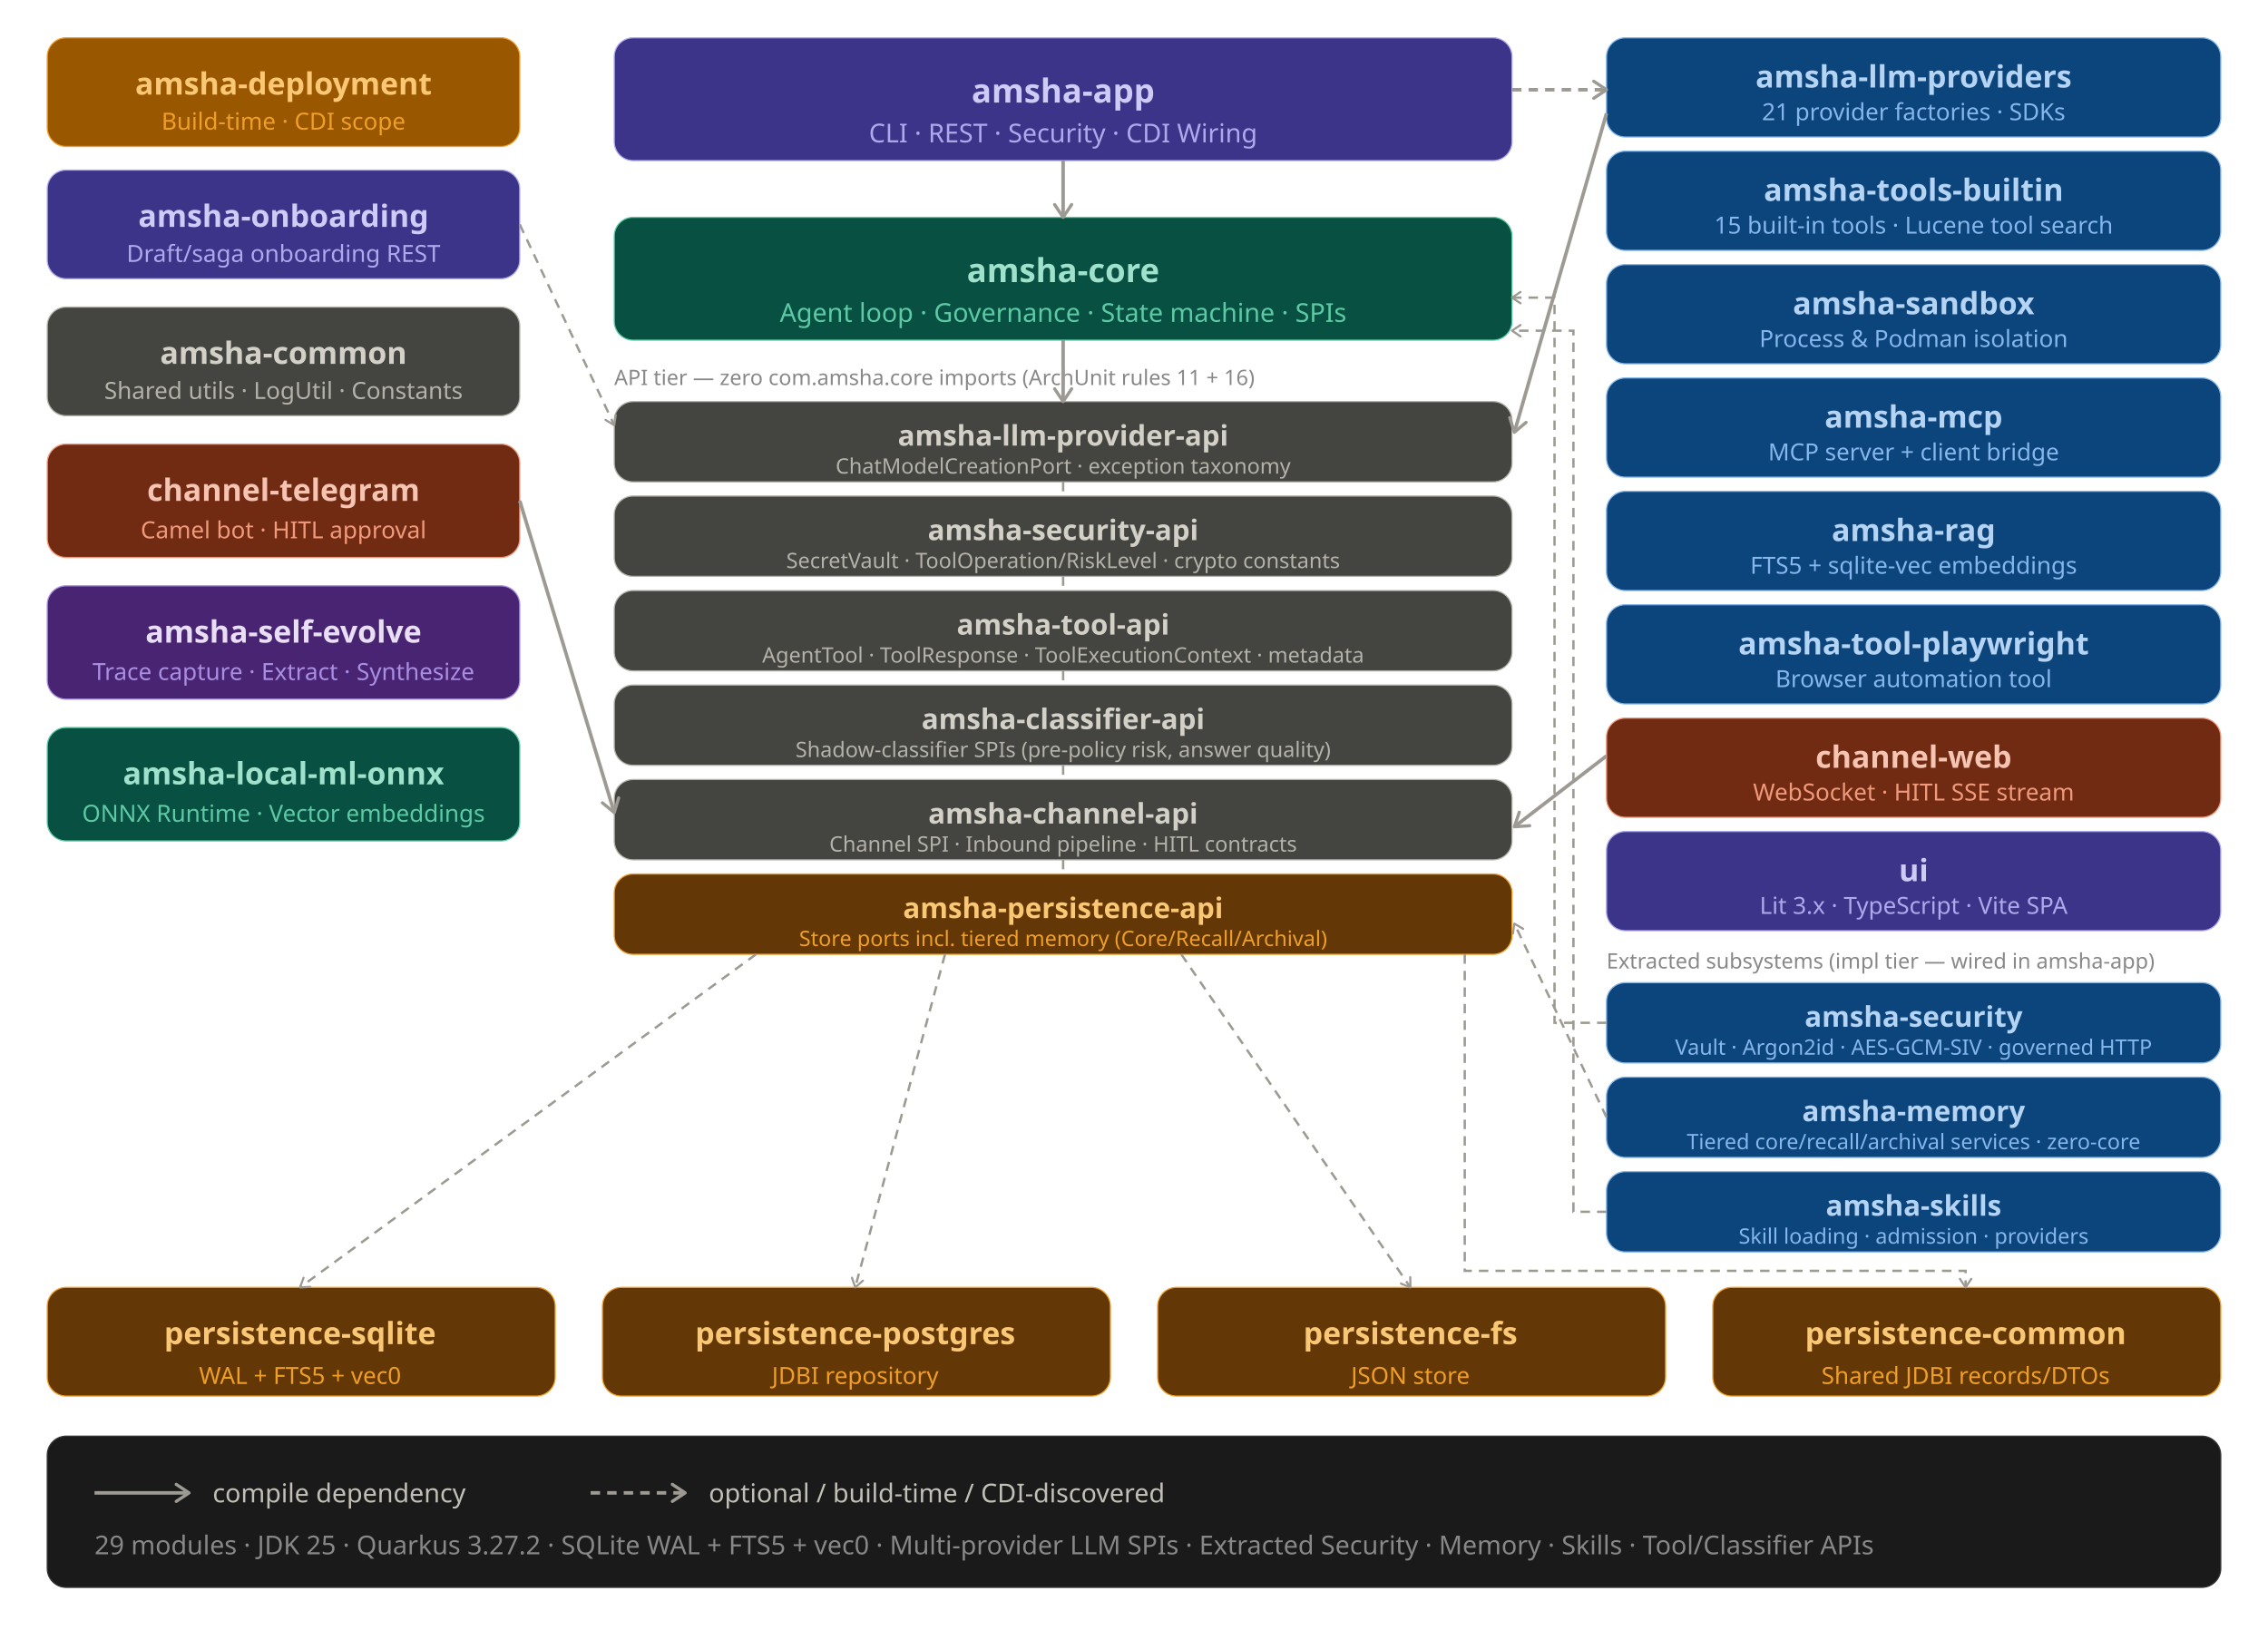
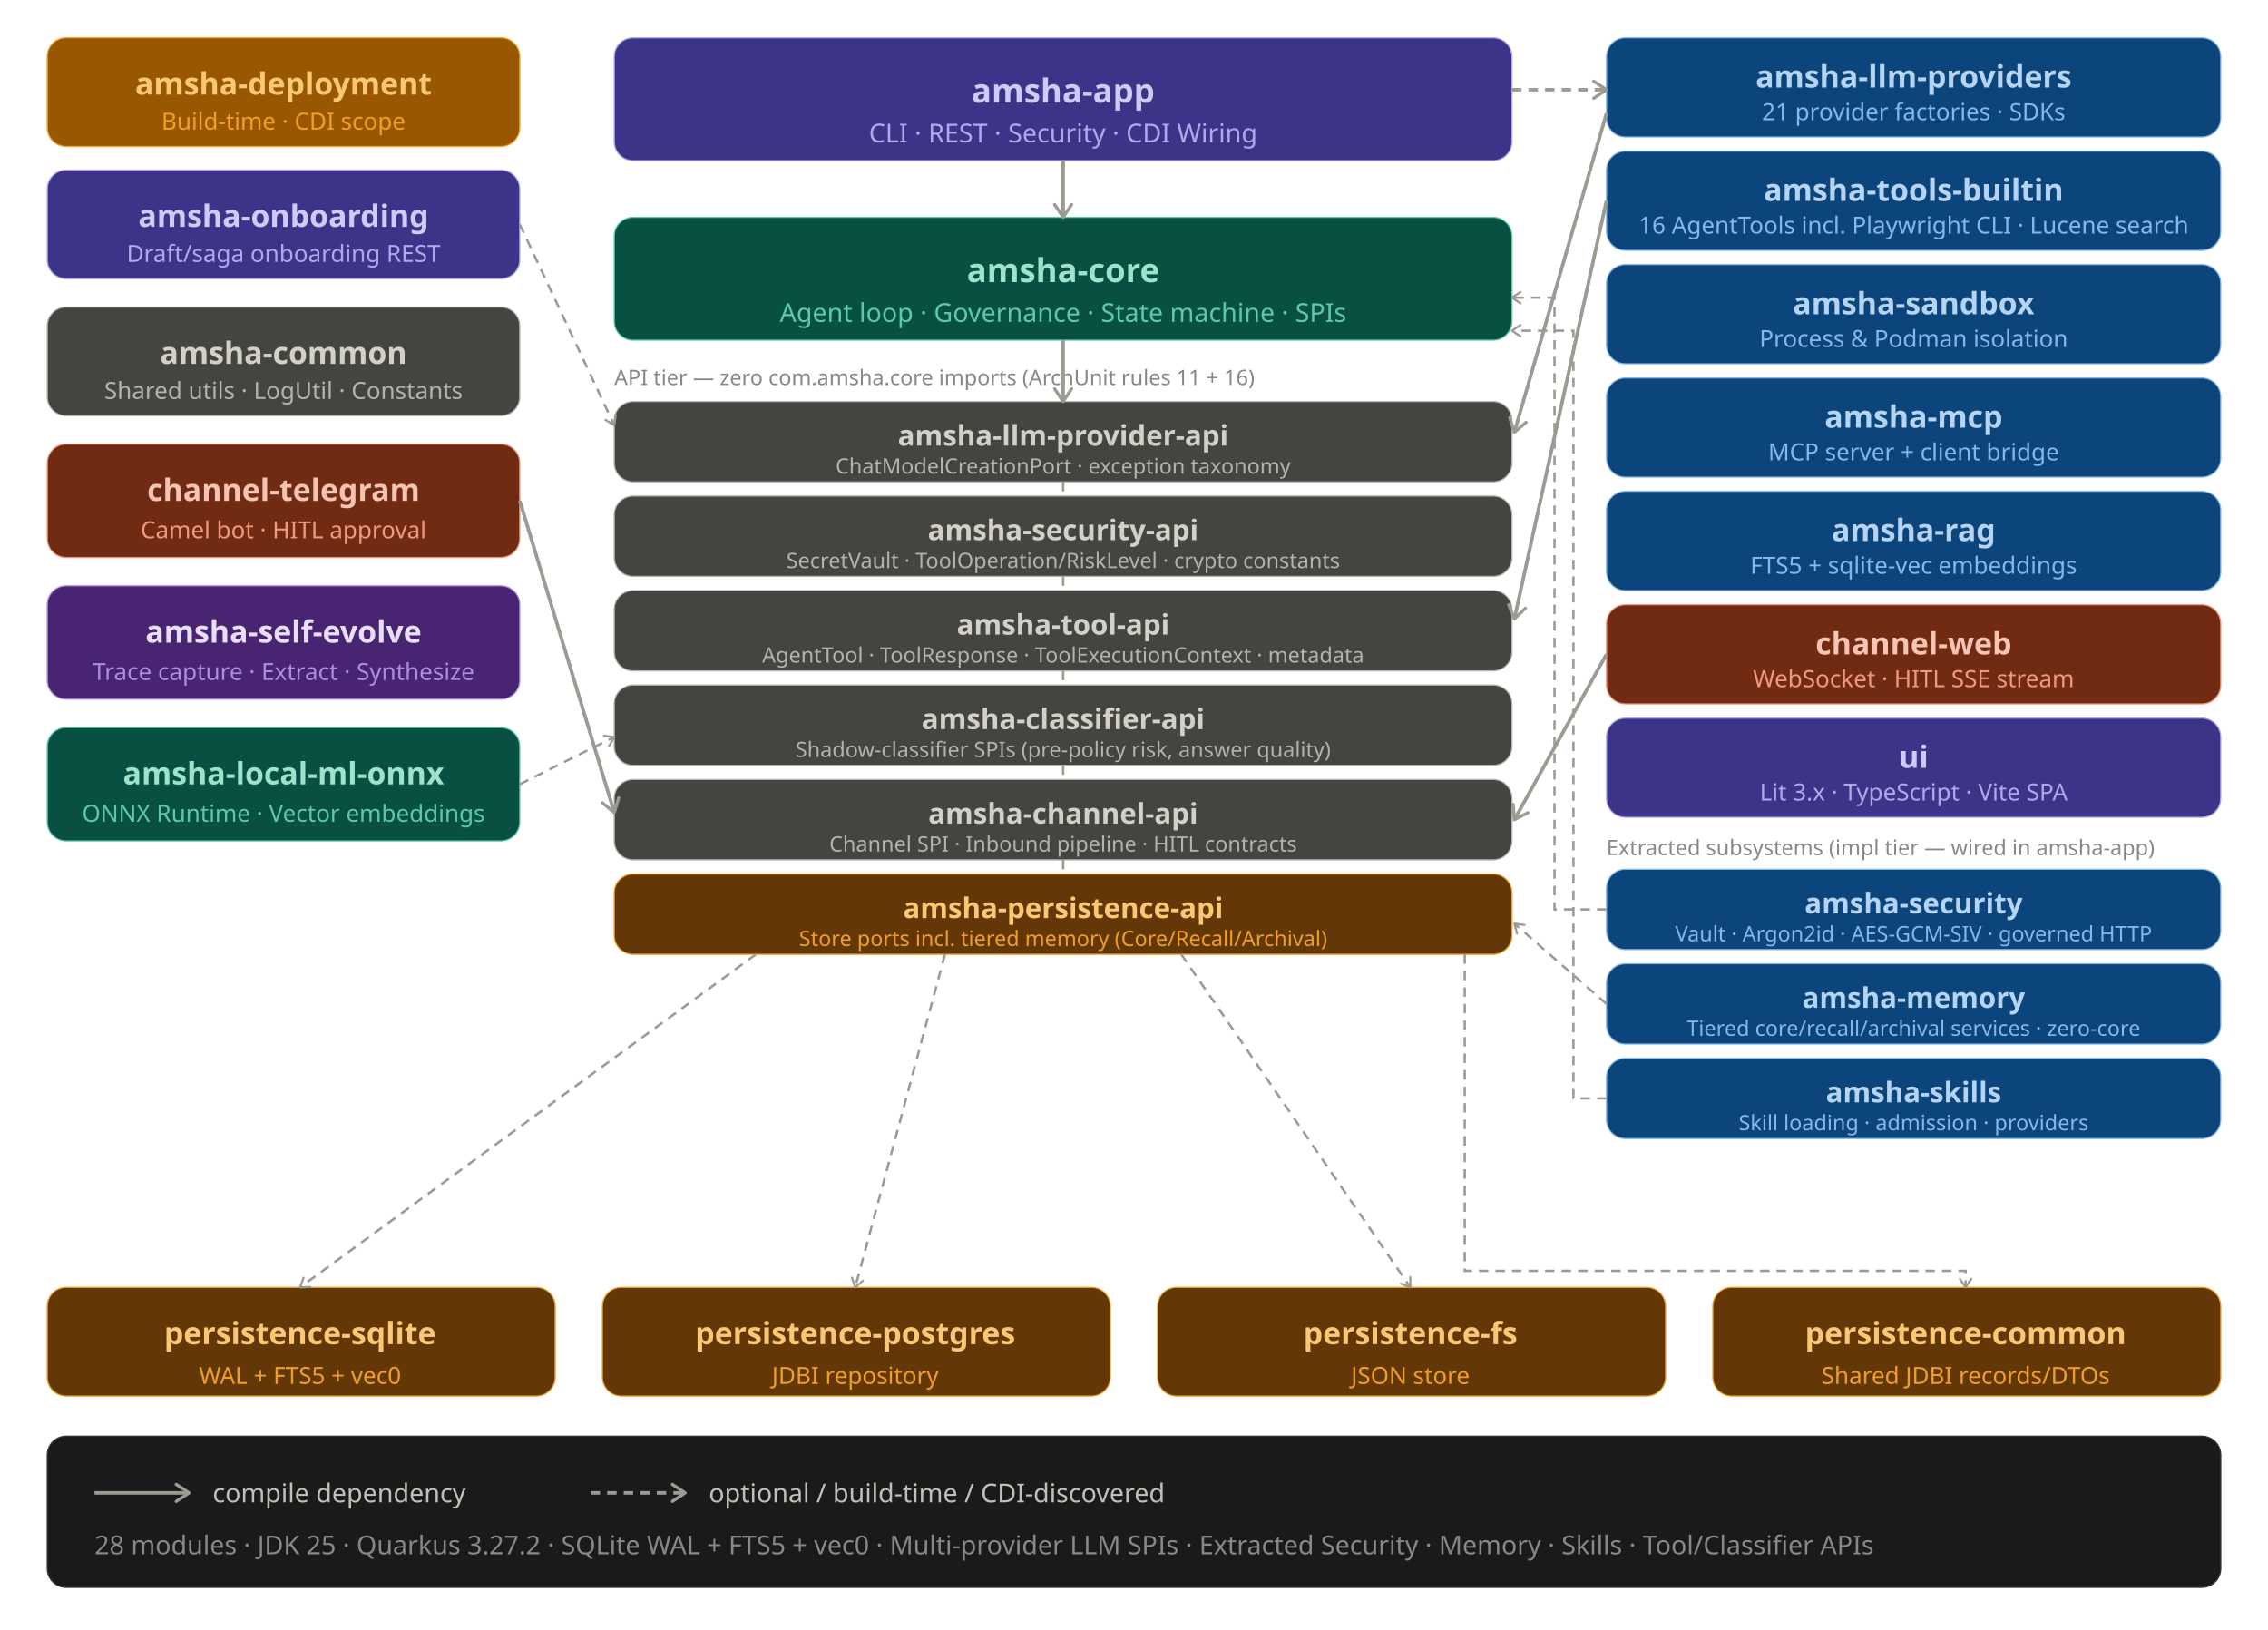
<svg xmlns="http://www.w3.org/2000/svg" width="100%" viewBox="0 0 960 690">
  <defs>
    <marker id="arrow" viewBox="0 0 10 10" refX="8" refY="5" markerWidth="6" markerHeight="6" orient="auto-start-reverse">
      <path d="M2 1L8 5L2 9" fill="none" stroke="context-stroke" stroke-width="1.5" stroke-linecap="round" stroke-linejoin="round" />
    </marker>
  </defs>
  <g font-family="'Segoe UI', system-ui, sans-serif">
    <rect x="20" y="16" width="200" height="46" rx="8" fill="#995700" stroke="#ef9f27" stroke-width="0.5" />
    <text x="120" y="35" text-anchor="middle" dominant-baseline="central" font-size="13" font-weight="600" fill="#fac775">amsha-deployment</text>
    <text x="120" y="51" text-anchor="middle" dominant-baseline="central" font-size="10" fill="#ef9f27">Build-time · CDI scope</text>
    <rect x="20" y="72" width="200" height="46" rx="8" fill="#3c3489" stroke="#afa9ec" stroke-width="0.5" />
    <text x="120" y="91" text-anchor="middle" dominant-baseline="central" font-size="13" font-weight="600" fill="#cecbf6">amsha-onboarding</text>
    <text x="120" y="107" text-anchor="middle" dominant-baseline="central" font-size="10" fill="#afa9ec">Draft/saga onboarding REST</text>
    <rect x="20" y="130" width="200" height="46" rx="8" fill="#444441" stroke="#b4b2a9" stroke-width="0.5" />
    <text x="120" y="149" text-anchor="middle" dominant-baseline="central" font-size="13" font-weight="600" fill="#d3d1c7">amsha-common</text>
    <text x="120" y="165" text-anchor="middle" dominant-baseline="central" font-size="10" fill="#b4b2a9">Shared utils · LogUtil · Constants</text>
    <rect x="20" y="188" width="200" height="48" rx="8" fill="#712b13" stroke="#f0997b" stroke-width="0.5" />
    <text x="120" y="207" text-anchor="middle" dominant-baseline="central" font-size="13" font-weight="600" fill="#f5c4b3">channel-telegram</text>
    <text x="120" y="224" text-anchor="middle" dominant-baseline="central" font-size="10" fill="#f0997b">Camel bot · HITL approval</text>
    <rect x="20" y="248" width="200" height="48" rx="8" fill="#492473" stroke="#a98fe2" stroke-width="0.5" />
    <text x="120" y="267" text-anchor="middle" dominant-baseline="central" font-size="13" font-weight="600" fill="#e8dff5">amsha-self-evolve</text>
    <text x="120" y="284" text-anchor="middle" dominant-baseline="central" font-size="10" fill="#a98fe2">Trace capture · Extract · Synthesize</text>
    <rect x="20" y="308" width="200" height="48" rx="8" fill="#085041" stroke="#5dcaa5" stroke-width="0.5" />
    <text x="120" y="327" text-anchor="middle" dominant-baseline="central" font-size="13" font-weight="600" fill="#9fe1cb">amsha-local-ml-onnx</text>
    <text x="120" y="344" text-anchor="middle" dominant-baseline="central" font-size="10" fill="#5dcaa5">ONNX Runtime · Vector embeddings</text>
  </g>
  <g font-family="'Segoe UI', system-ui, sans-serif">
    <rect x="260" y="16" width="380" height="52" rx="8" fill="#3c3489" stroke="#afa9ec" stroke-width="0.5" />
    <text x="450" y="38" text-anchor="middle" dominant-baseline="central" font-size="14" font-weight="600" fill="#cecbf6">amsha-app</text>
    <text x="450" y="56" text-anchor="middle" dominant-baseline="central" font-size="11" fill="#afa9ec">CLI · REST · Security · CDI Wiring</text>
    <rect x="260" y="92" width="380" height="52" rx="8" fill="#085041" stroke="#5dcaa5" stroke-width="0.5" />
    <text x="450" y="114" text-anchor="middle" dominant-baseline="central" font-size="14" font-weight="600" fill="#9fe1cb">amsha-core</text>
    <text x="450" y="132" text-anchor="middle" dominant-baseline="central" font-size="11" fill="#5dcaa5">Agent loop · Governance · State machine · SPIs</text>
    <text x="260" y="163" font-size="9" fill="#888">API tier — zero com.amsha.core imports (ArchUnit rules 11 + 16)</text>
    <rect x="260" y="170" width="380" height="34" rx="8" fill="#444441" stroke="#b4b2a9" stroke-width="0.5" />
    <text x="450" y="184" text-anchor="middle" dominant-baseline="central" font-size="12" font-weight="600" fill="#d3d1c7">amsha-llm-provider-api</text>
    <text x="450" y="197" text-anchor="middle" dominant-baseline="central" font-size="9" fill="#b4b2a9">ChatModelCreationPort · exception taxonomy</text>
    <rect x="260" y="210" width="380" height="34" rx="8" fill="#444441" stroke="#b4b2a9" stroke-width="0.5" />
    <text x="450" y="224" text-anchor="middle" dominant-baseline="central" font-size="12" font-weight="600" fill="#d3d1c7">amsha-security-api</text>
    <text x="450" y="237" text-anchor="middle" dominant-baseline="central" font-size="9" fill="#b4b2a9">SecretVault · ToolOperation/RiskLevel · crypto constants</text>
    <rect x="260" y="250" width="380" height="34" rx="8" fill="#444441" stroke="#b4b2a9" stroke-width="0.5" />
    <text x="450" y="264" text-anchor="middle" dominant-baseline="central" font-size="12" font-weight="600" fill="#d3d1c7">amsha-tool-api</text>
    <text x="450" y="277" text-anchor="middle" dominant-baseline="central" font-size="9" fill="#b4b2a9">AgentTool · ToolResponse · ToolExecutionContext · metadata</text>
    <rect x="260" y="290" width="380" height="34" rx="8" fill="#444441" stroke="#b4b2a9" stroke-width="0.5" />
    <text x="450" y="304" text-anchor="middle" dominant-baseline="central" font-size="12" font-weight="600" fill="#d3d1c7">amsha-classifier-api</text>
    <text x="450" y="317" text-anchor="middle" dominant-baseline="central" font-size="9" fill="#b4b2a9">Shadow-classifier SPIs (pre-policy risk, answer quality)</text>
    <rect x="260" y="330" width="380" height="34" rx="8" fill="#444441" stroke="#b4b2a9" stroke-width="0.5" />
    <text x="450" y="344" text-anchor="middle" dominant-baseline="central" font-size="12" font-weight="600" fill="#d3d1c7">amsha-channel-api</text>
    <text x="450" y="357" text-anchor="middle" dominant-baseline="central" font-size="9" fill="#b4b2a9">Channel SPI · Inbound pipeline · HITL contracts</text>
    <rect x="260" y="370" width="380" height="34" rx="8" fill="#633806" stroke="#ef9f27" stroke-width="0.5" />
    <text x="450" y="384" text-anchor="middle" dominant-baseline="central" font-size="12" font-weight="600" fill="#fac775">amsha-persistence-api</text>
    <text x="450" y="397" text-anchor="middle" dominant-baseline="central" font-size="9" fill="#ef9f27">Store ports incl. tiered memory (Core/Recall/Archival)</text>
  </g>
  <g font-family="'Segoe UI', system-ui, sans-serif">
    <rect x="680" y="16" width="260" height="42" rx="8" fill="#0c447c" stroke="#85b7eb" stroke-width="0.5" />
    <text x="810" y="32" text-anchor="middle" dominant-baseline="central" font-size="13" font-weight="600" fill="#b5d4f4">amsha-llm-providers</text>
    <text x="810" y="47" text-anchor="middle" dominant-baseline="central" font-size="10" fill="#85b7eb">21 provider factories · SDKs</text>
    <rect x="680" y="64" width="260" height="42" rx="8" fill="#0c447c" stroke="#85b7eb" stroke-width="0.5" />
    <text x="810" y="80" text-anchor="middle" dominant-baseline="central" font-size="13" font-weight="600" fill="#b5d4f4">amsha-tools-builtin</text>
-     <text x="810" y="95" text-anchor="middle" dominant-baseline="central" font-size="10" fill="#85b7eb">15 built-in tools · Lucene tool search</text>
+     <text x="810" y="95" text-anchor="middle" dominant-baseline="central" font-size="10" fill="#85b7eb">16 AgentTools incl. Playwright CLI · Lucene search</text>
    <rect x="680" y="112" width="260" height="42" rx="8" fill="#0c447c" stroke="#85b7eb" stroke-width="0.5" />
    <text x="810" y="128" text-anchor="middle" dominant-baseline="central" font-size="13" font-weight="600" fill="#b5d4f4">amsha-sandbox</text>
    <text x="810" y="143" text-anchor="middle" dominant-baseline="central" font-size="10" fill="#85b7eb">Process &amp; Podman isolation</text>
    <rect x="680" y="160" width="260" height="42" rx="8" fill="#0c447c" stroke="#85b7eb" stroke-width="0.5" />
    <text x="810" y="176" text-anchor="middle" dominant-baseline="central" font-size="13" font-weight="600" fill="#b5d4f4">amsha-mcp</text>
    <text x="810" y="191" text-anchor="middle" dominant-baseline="central" font-size="10" fill="#85b7eb">MCP server + client bridge</text>
    <rect x="680" y="208" width="260" height="42" rx="8" fill="#0c447c" stroke="#85b7eb" stroke-width="0.5" />
    <text x="810" y="224" text-anchor="middle" dominant-baseline="central" font-size="13" font-weight="600" fill="#b5d4f4">amsha-rag</text>
    <text x="810" y="239" text-anchor="middle" dominant-baseline="central" font-size="10" fill="#85b7eb">FTS5 + sqlite-vec embeddings</text>
-     <rect x="680" y="256" width="260" height="42" rx="8" fill="#0c447c" stroke="#85b7eb" stroke-width="0.5" />
-     <text x="810" y="272" text-anchor="middle" dominant-baseline="central" font-size="13" font-weight="600" fill="#b5d4f4">amsha-tool-playwright</text>
-     <text x="810" y="287" text-anchor="middle" dominant-baseline="central" font-size="10" fill="#85b7eb">Browser automation tool</text>
-     <rect x="680" y="304" width="260" height="42" rx="8" fill="#712b13" stroke="#f0997b" stroke-width="0.5" />
-     <text x="810" y="320" text-anchor="middle" dominant-baseline="central" font-size="13" font-weight="600" fill="#f5c4b3">channel-web</text>
-     <text x="810" y="335" text-anchor="middle" dominant-baseline="central" font-size="10" fill="#f0997b">WebSocket · HITL SSE stream</text>
-     <rect x="680" y="352" width="260" height="42" rx="8" fill="#3c3489" stroke="#afa9ec" stroke-width="0.5" />
-     <text x="810" y="368" text-anchor="middle" dominant-baseline="central" font-size="13" font-weight="600" fill="#cecbf6">ui</text>
-     <text x="810" y="383" text-anchor="middle" dominant-baseline="central" font-size="10" fill="#afa9ec">Lit 3.x · TypeScript · Vite SPA</text>
-     <text x="680" y="410" font-size="9" fill="#888">Extracted subsystems (impl tier — wired in amsha-app)</text>
-     <rect x="680" y="416" width="260" height="34" rx="8" fill="#0c447c" stroke="#85b7eb" stroke-width="0.5" />
-     <text x="810" y="430" text-anchor="middle" dominant-baseline="central" font-size="12" font-weight="600" fill="#b5d4f4">amsha-security</text>
-     <text x="810" y="443" text-anchor="middle" dominant-baseline="central" font-size="9" fill="#85b7eb">Vault · Argon2id · AES-GCM-SIV · governed HTTP</text>
-     <rect x="680" y="456" width="260" height="34" rx="8" fill="#0c447c" stroke="#85b7eb" stroke-width="0.5" />
-     <text x="810" y="470" text-anchor="middle" dominant-baseline="central" font-size="12" font-weight="600" fill="#b5d4f4">amsha-memory</text>
-     <text x="810" y="483" text-anchor="middle" dominant-baseline="central" font-size="9" fill="#85b7eb">Tiered core/recall/archival services · zero-core</text>
-     <rect x="680" y="496" width="260" height="34" rx="8" fill="#0c447c" stroke="#85b7eb" stroke-width="0.5" />
-     <text x="810" y="510" text-anchor="middle" dominant-baseline="central" font-size="12" font-weight="600" fill="#b5d4f4">amsha-skills</text>
-     <text x="810" y="523" text-anchor="middle" dominant-baseline="central" font-size="9" fill="#85b7eb">Skill loading · admission · providers</text>
+     <rect x="680" y="256" width="260" height="42" rx="8" fill="#712b13" stroke="#f0997b" stroke-width="0.5" />
+     <text x="810" y="272" text-anchor="middle" dominant-baseline="central" font-size="13" font-weight="600" fill="#f5c4b3">channel-web</text>
+     <text x="810" y="287" text-anchor="middle" dominant-baseline="central" font-size="10" fill="#f0997b">WebSocket · HITL SSE stream</text>
+     <rect x="680" y="304" width="260" height="42" rx="8" fill="#3c3489" stroke="#afa9ec" stroke-width="0.5" />
+     <text x="810" y="320" text-anchor="middle" dominant-baseline="central" font-size="13" font-weight="600" fill="#cecbf6">ui</text>
+     <text x="810" y="335" text-anchor="middle" dominant-baseline="central" font-size="10" fill="#afa9ec">Lit 3.x · TypeScript · Vite SPA</text>
+     <text x="680" y="362" font-size="9" fill="#888">Extracted subsystems (impl tier — wired in amsha-app)</text>
+     <rect x="680" y="368" width="260" height="34" rx="8" fill="#0c447c" stroke="#85b7eb" stroke-width="0.5" />
+     <text x="810" y="382" text-anchor="middle" dominant-baseline="central" font-size="12" font-weight="600" fill="#b5d4f4">amsha-security</text>
+     <text x="810" y="395" text-anchor="middle" dominant-baseline="central" font-size="9" fill="#85b7eb">Vault · Argon2id · AES-GCM-SIV · governed HTTP</text>
+     <rect x="680" y="408" width="260" height="34" rx="8" fill="#0c447c" stroke="#85b7eb" stroke-width="0.5" />
+     <text x="810" y="422" text-anchor="middle" dominant-baseline="central" font-size="12" font-weight="600" fill="#b5d4f4">amsha-memory</text>
+     <text x="810" y="435" text-anchor="middle" dominant-baseline="central" font-size="9" fill="#85b7eb">Tiered core/recall/archival services · zero-core</text>
+     <rect x="680" y="448" width="260" height="34" rx="8" fill="#0c447c" stroke="#85b7eb" stroke-width="0.5" />
+     <text x="810" y="462" text-anchor="middle" dominant-baseline="central" font-size="12" font-weight="600" fill="#b5d4f4">amsha-skills</text>
+     <text x="810" y="475" text-anchor="middle" dominant-baseline="central" font-size="9" fill="#85b7eb">Skill loading · admission · providers</text>
  </g>
  <g font-family="'Segoe UI', system-ui, sans-serif">
    <rect x="20" y="545" width="215" height="46" rx="8" fill="#633806" stroke="#ef9f27" stroke-width="0.5" />
    <text x="127" y="564" text-anchor="middle" dominant-baseline="central" font-size="13" font-weight="600" fill="#fac775">persistence-sqlite</text>
    <text x="127" y="582" text-anchor="middle" dominant-baseline="central" font-size="10" fill="#ef9f27">WAL + FTS5 + vec0</text>
    <rect x="255" y="545" width="215" height="46" rx="8" fill="#633806" stroke="#ef9f27" stroke-width="0.5" />
    <text x="362" y="564" text-anchor="middle" dominant-baseline="central" font-size="13" font-weight="600" fill="#fac775">persistence-postgres</text>
    <text x="362" y="582" text-anchor="middle" dominant-baseline="central" font-size="10" fill="#ef9f27">JDBI repository</text>
    <rect x="490" y="545" width="215" height="46" rx="8" fill="#633806" stroke="#ef9f27" stroke-width="0.5" />
    <text x="597" y="564" text-anchor="middle" dominant-baseline="central" font-size="13" font-weight="600" fill="#fac775">persistence-fs</text>
    <text x="597" y="582" text-anchor="middle" dominant-baseline="central" font-size="10" fill="#ef9f27">JSON store</text>
    <rect x="725" y="545" width="215" height="46" rx="8" fill="#633806" stroke="#ef9f27" stroke-width="0.5" />
    <text x="832" y="564" text-anchor="middle" dominant-baseline="central" font-size="13" font-weight="600" fill="#fac775">persistence-common</text>
    <text x="832" y="582" text-anchor="middle" dominant-baseline="central" font-size="10" fill="#ef9f27">Shared JDBI records/DTOs</text>
  </g>
  <line x1="450" y1="68" x2="450" y2="92" stroke="#9c9a92" stroke-width="1.5" marker-end="url(#arrow)" />
  <line x1="450" y1="144" x2="450" y2="170" stroke="#9c9a92" stroke-width="1.5" marker-end="url(#arrow)" />
  <line x1="450" y1="204" x2="450" y2="210" stroke="#9c9a92" stroke-width="1" stroke-dasharray="4 3" />
  <line x1="450" y1="244" x2="450" y2="250" stroke="#9c9a92" stroke-width="1" stroke-dasharray="4 3" />
  <line x1="450" y1="284" x2="450" y2="290" stroke="#9c9a92" stroke-width="1" stroke-dasharray="4 3" />
  <line x1="450" y1="324" x2="450" y2="330" stroke="#9c9a92" stroke-width="1" stroke-dasharray="4 3" />
  <line x1="450" y1="364" x2="450" y2="370" stroke="#9c9a92" stroke-width="1" stroke-dasharray="4 3" />
  <line x1="640" y1="38" x2="680" y2="38" stroke="#9c9a92" stroke-width="1.5" stroke-dasharray="4 3" marker-end="url(#arrow)" />
  <line x1="680" y1="48" x2="641" y2="183" stroke="#9c9a92" stroke-width="1.5" marker-end="url(#arrow)" />
  <line x1="220" y1="95" x2="260" y2="180" stroke="#9c9a92" stroke-width="1" stroke-dasharray="4 3" marker-end="url(#arrow)" />
  <line x1="220" y1="212" x2="260" y2="344" stroke="#9c9a92" stroke-width="1.5" marker-end="url(#arrow)" />
-   <line x1="680" y1="320" x2="641" y2="350" stroke="#9c9a92" stroke-width="1.5" marker-end="url(#arrow)" />
+   <line x1="680" y1="277" x2="641" y2="347" stroke="#9c9a92" stroke-width="1.5" marker-end="url(#arrow)" />
  <line x1="320" y1="404" x2="127" y2="545" stroke="#9c9a92" stroke-width="1" stroke-dasharray="4 3" marker-end="url(#arrow)" />
  <line x1="400" y1="404" x2="362" y2="545" stroke="#9c9a92" stroke-width="1" stroke-dasharray="4 3" marker-end="url(#arrow)" />
  <line x1="500" y1="404" x2="597" y2="545" stroke="#9c9a92" stroke-width="1" stroke-dasharray="4 3" marker-end="url(#arrow)" />
  <path d="M620 404 L620 538 L832 538 L832 545" fill="none" stroke="#9c9a92" stroke-width="1" stroke-dasharray="4 3" marker-end="url(#arrow)" />
-   <path d="M680 433 L658 433 L658 126 L640 126" fill="none" stroke="#9c9a92" stroke-width="1" stroke-dasharray="4 3" marker-end="url(#arrow)" />
-   <path d="M680 513 L666 513 L666 140 L640 140" fill="none" stroke="#9c9a92" stroke-width="1" stroke-dasharray="4 3" marker-end="url(#arrow)" />
-   <path d="M680 473 L641 391" fill="none" stroke="#9c9a92" stroke-width="1" stroke-dasharray="4 3" marker-end="url(#arrow)" />
+   <path d="M680 385 L658 385 L658 126 L640 126" fill="none" stroke="#9c9a92" stroke-width="1" stroke-dasharray="4 3" marker-end="url(#arrow)" />
+   <path d="M680 465 L666 465 L666 140 L640 140" fill="none" stroke="#9c9a92" stroke-width="1" stroke-dasharray="4 3" marker-end="url(#arrow)" />
+   <path d="M680 425 L641 391" fill="none" stroke="#9c9a92" stroke-width="1" stroke-dasharray="4 3" marker-end="url(#arrow)" />
+   <path d="M680 85 L641 262" fill="none" stroke="#9c9a92" stroke-width="1.5" marker-end="url(#arrow)" />
+   <path d="M220 332 L260 312" fill="none" stroke="#9c9a92" stroke-width="1" stroke-dasharray="4 3" marker-end="url(#arrow)" />
  <g font-family="'Segoe UI', system-ui, sans-serif" font-size="11" fill="#c2c0b6">
    <rect x="20" y="608" width="920" height="64" rx="8" fill="#1a1a1a" stroke="#333" stroke-width="0.5" />
    <line x1="40" y1="632" x2="80" y2="632" stroke="#9c9a92" stroke-width="1.5" marker-end="url(#arrow)" />
    <text x="90" y="636" fill="#c2c0b6">compile dependency</text>
    <line x1="250" y1="632" x2="290" y2="632" stroke="#9c9a92" stroke-width="1.5" stroke-dasharray="4 3" marker-end="url(#arrow)" />
    <text x="300" y="636" fill="#c2c0b6">optional / build-time / CDI-discovered</text>
-     <text x="40" y="658" fill="#888">29 modules · JDK 25 · Quarkus 3.27.2 · SQLite WAL + FTS5 + vec0 · Multi-provider LLM SPIs · Extracted Security · Memory · Skills · Tool/Classifier APIs</text>
+     <text x="40" y="658" fill="#888">28 modules · JDK 25 · Quarkus 3.27.2 · SQLite WAL + FTS5 + vec0 · Multi-provider LLM SPIs · Extracted Security · Memory · Skills · Tool/Classifier APIs</text>
  </g>
</svg>
